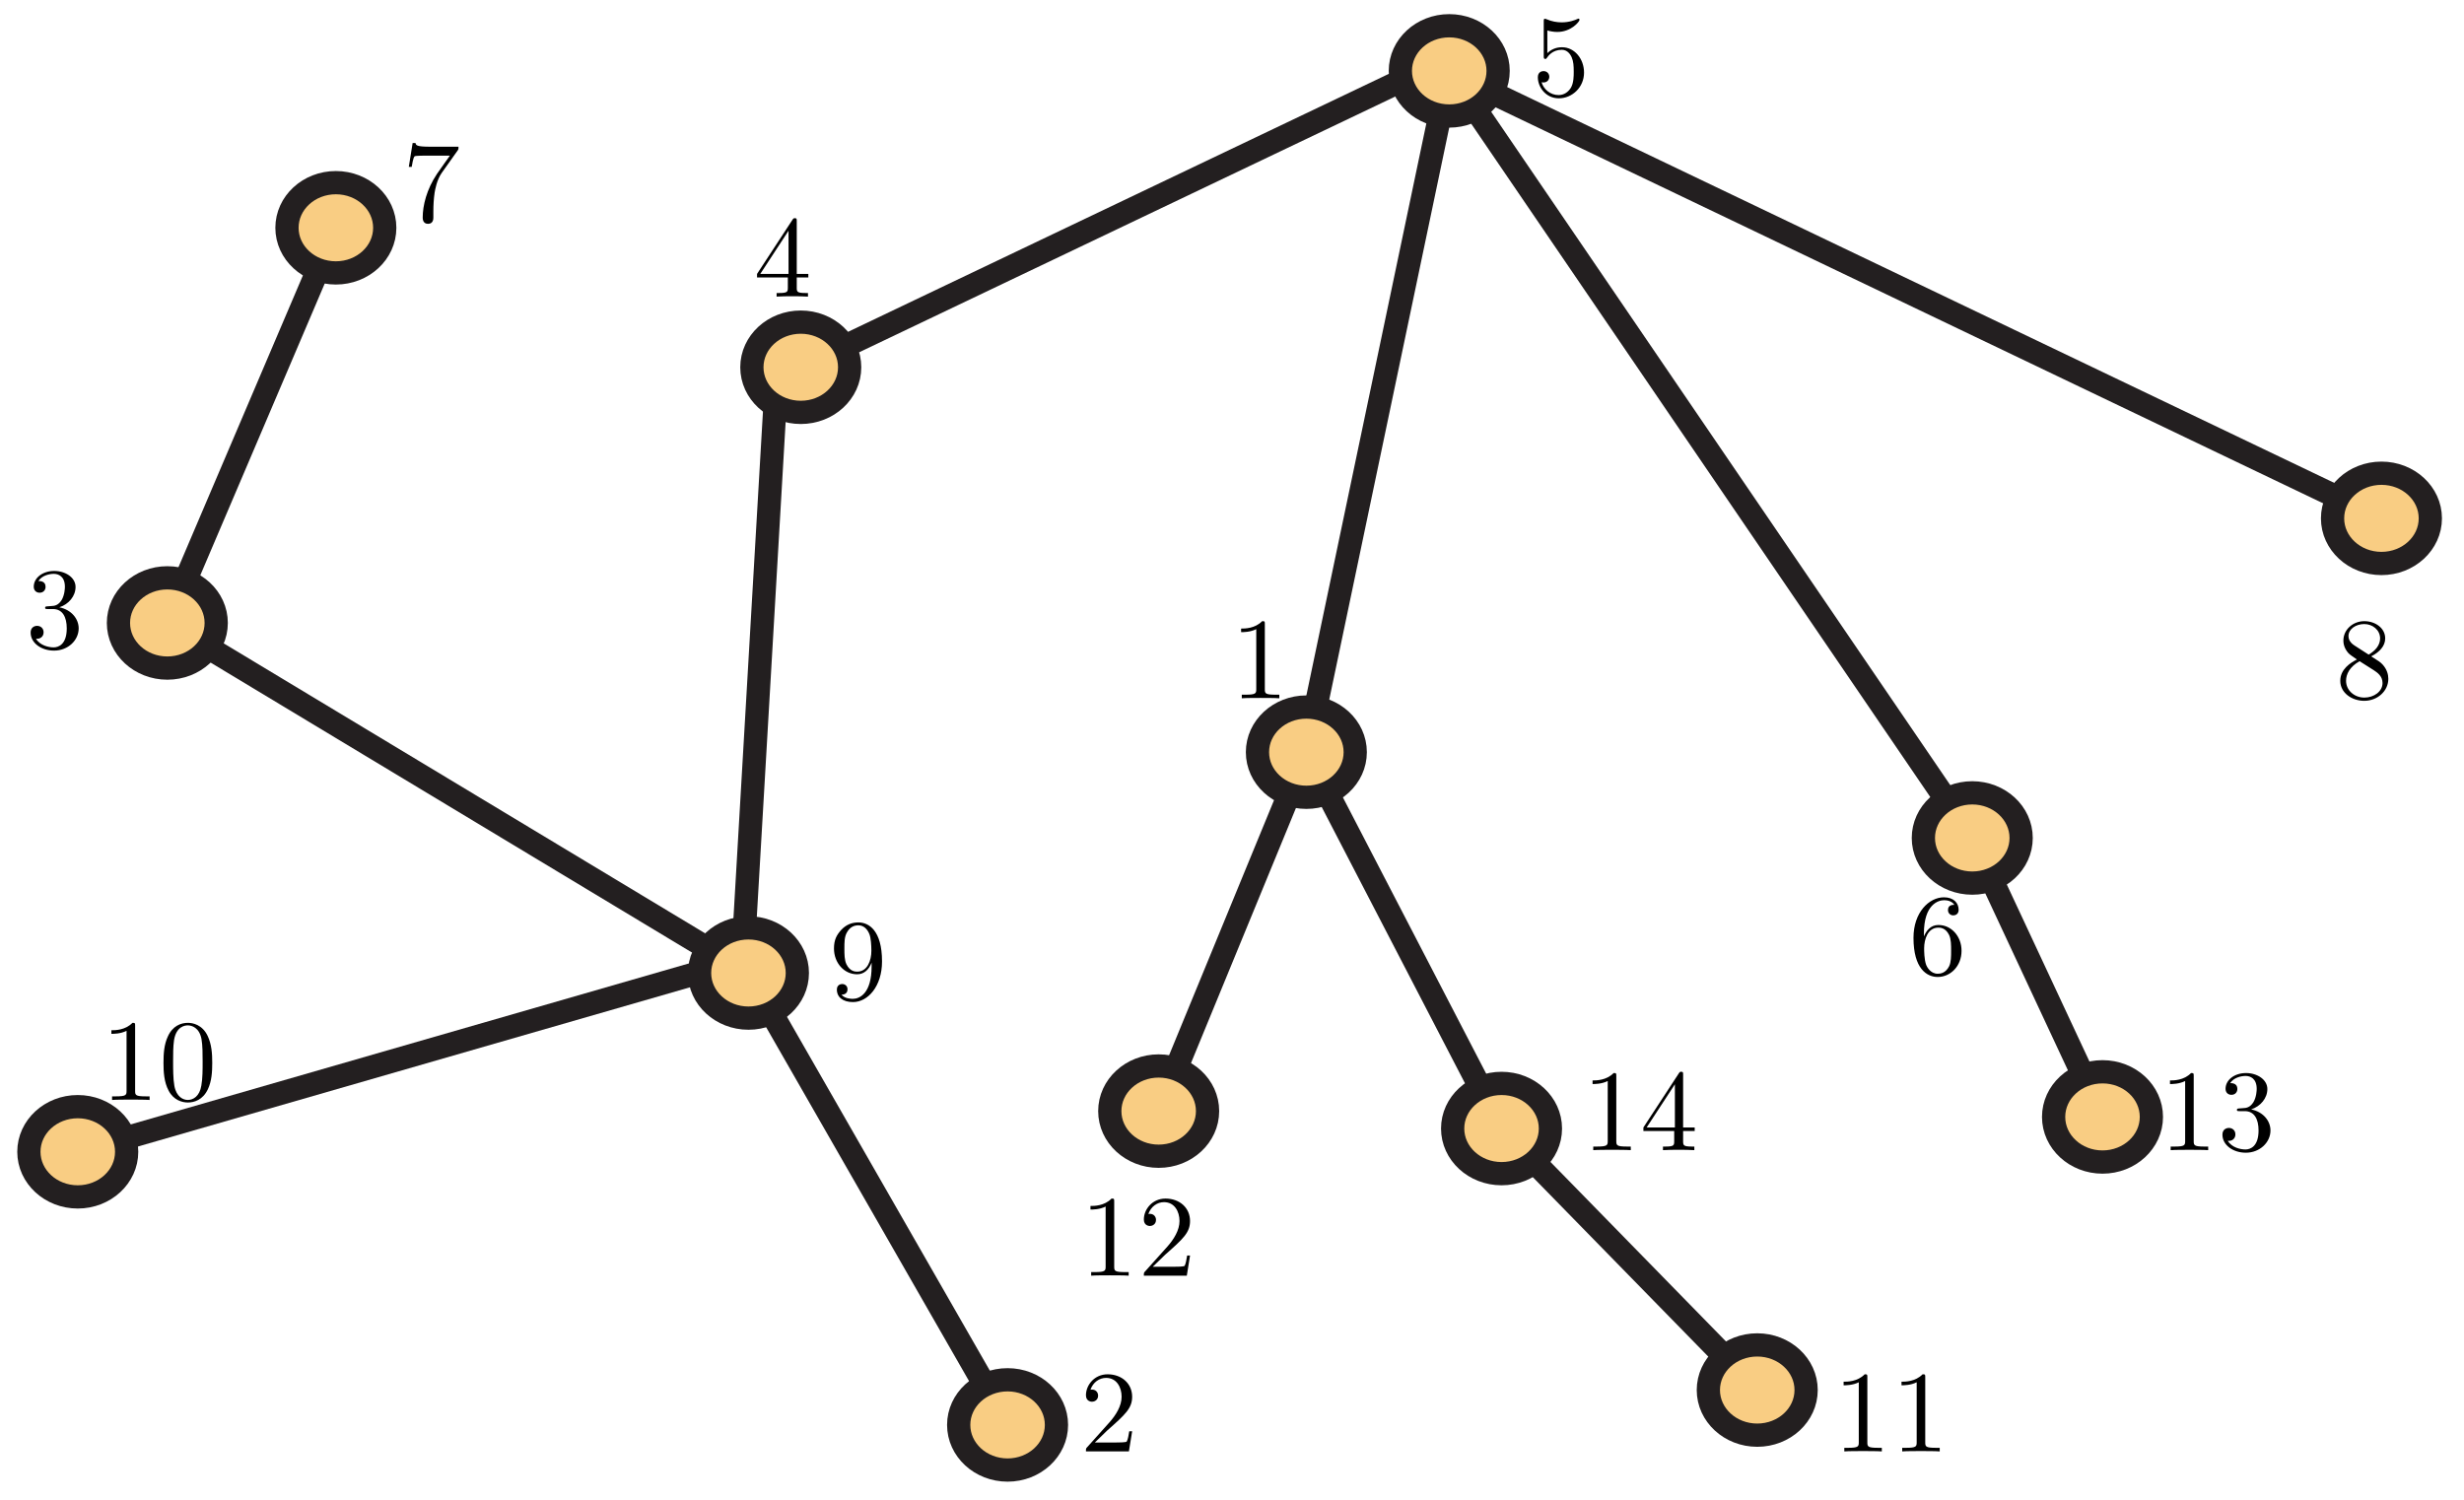
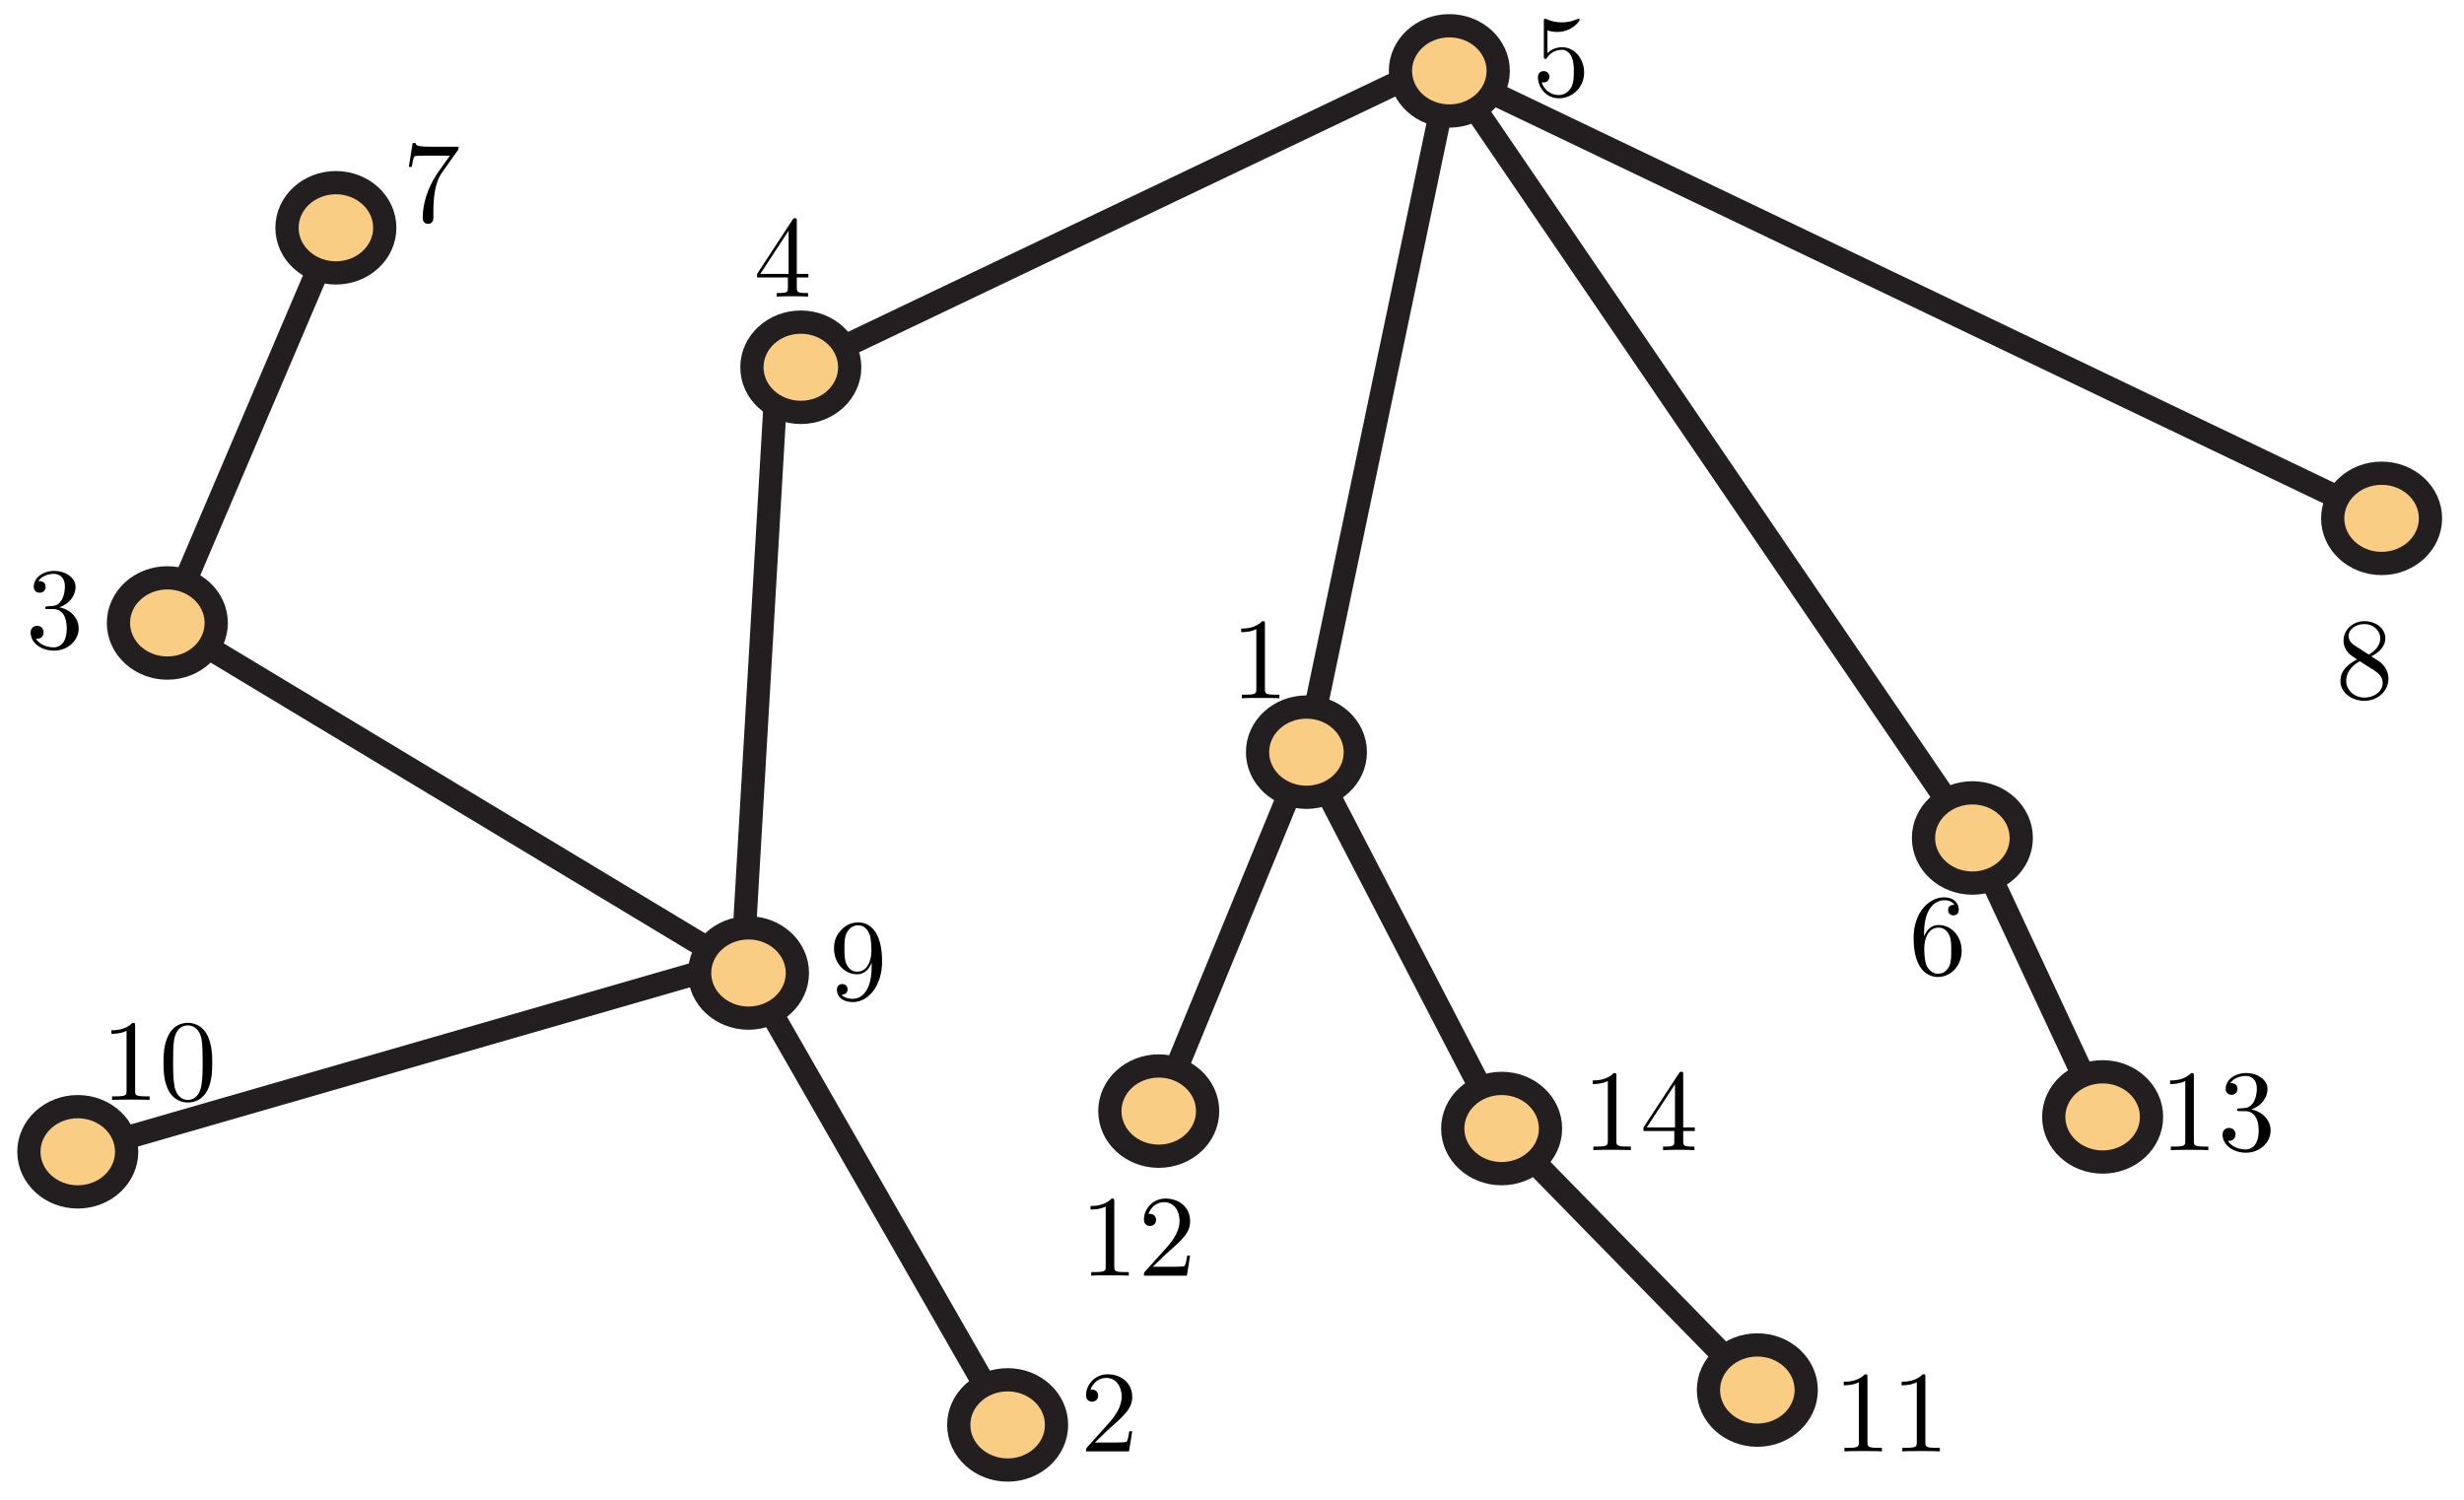
- <svg xmlns="http://www.w3.org/2000/svg" xmlns:xlink="http://www.w3.org/1999/xlink" version="1.1" width="212pt" height="129pt" viewBox="0 0 212 129">
+ <svg xmlns="http://www.w3.org/2000/svg" xmlns:xlink="http://www.w3.org/1999/xlink" version="1.1" width="212" height="129" viewBox="0 0 212 129">
  <defs>
    <clipPath id="clip_1">
-       <path transform="matrix(1,0,0,-1.00005,-2.102997,129.2048)" d="M0 0H216V129.6H0Z" />
+       <path transform="matrix(1.00006,0,0,-1.00005,-2.10302,129.2048)" d="M0 0H216V129.6H0Z" />
    </clipPath>
    <clipPath id="clip_2">
-       <path transform="matrix(1,0,0,-1.00005,-2.102997,129.2048)" d="M0 129.6H216V0H0Z" />
+       <path transform="matrix(1.00006,0,0,-1.00005,-2.10302,129.2048)" d="M0 129.6H216V0H0Z" />
    </clipPath>
    <path id="font_3_2" d="M.294 .64C.294 .664 .294 .666 .271 .666 .209 .602 .121 .602 .089 .602V.571C.109 .571 .168 .571 .22 .597V.079C.22 .043 .217 .031 .127 .031H.095V0C.13 .003 .217 .003 .257 .003 .297 .003 .384 .003 .419 0V.031H.387C.297 .031 .294 .042 .294 .079V.64Z" />
    <path id="font_3_3" d="M.127 .077 .233 .18C.389 .318 .449 .372 .449 .472 .449 .586 .359 .666 .237 .666 .124 .666 .05 .574 .05 .485 .05 .429 .1 .429 .103 .429 .12 .429 .155 .441 .155 .482 .155 .508 .137 .534 .102 .534 .094 .534 .092 .534 .089 .533 .112 .598 .166 .635 .224 .635 .315 .635 .358 .554 .358 .472 .358 .392 .308 .313 .253 .251L.061 .037C.05 .026 .05 .024 .05 0H.421L.449 .174H.424C.419 .144 .412 .1 .402 .085 .395 .077 .329 .077 .307 .077H.127Z" />
    <path id="font_3_4" d="M.29 .352C.372 .379 .43 .449 .43 .528 .43 .61 .342 .666 .246 .666 .145 .666 .069 .606 .069 .53 .069 .497 .091 .478 .12 .478 .151 .478 .171 .5 .171 .529 .171 .579 .124 .579 .109 .579 .14 .628 .206 .641 .242 .641 .283 .641 .338 .619 .338 .529 .338 .517 .336 .459 .31 .415 .28 .367 .246 .364 .221 .363 .213 .362 .189 .36 .182 .36 .174 .359 .167 .358 .167 .348 .167 .337 .174 .337 .191 .337H.235C.317 .337 .354 .269 .354 .17 .354 .034 .285 .006 .241 .006 .198 .006 .123 .022 .088 .081 .123 .076 .154 .098 .154 .136 .154 .172 .127 .192 .098 .192 .074 .192 .042 .178 .042 .134 .042 .043 .135-.022 .244-.022 .366-.022 .457 .068 .457 .17 .457 .253 .394 .331 .29 .352Z" />
    <path id="font_3_5" d="M.294 .165V.078C.294 .042 .292 .031 .218 .031H.197V0C.238 .003 .29 .003 .332 .003 .374 .003 .427 .003 .468 0V.031H.447C.373 .031 .371 .042 .371 .078V.165H.471V.196H.371V.651C.371 .671 .371 .677 .355 .677 .346 .677 .343 .677 .335 .665L.028 .196V.165H.294M.3 .196H.056L.3 .569V.196Z" />
    <path id="font_3_6" d="M.449 .2C.449 .319 .367 .419 .259 .419 .211 .419 .168 .403 .132 .368V.564C.152 .558 .185 .551 .217 .551 .34 .551 .41 .642 .41 .655 .41 .661 .407 .666 .4 .666 .399 .666 .397 .666 .392 .663 .372 .654 .323 .634 .256 .634 .216 .634 .17 .641 .123 .662 .115 .665 .113 .665 .111 .665 .101 .665 .101 .657 .101 .641V.344C.101 .326 .101 .318 .115 .318 .122 .318 .124 .321 .128 .327 .139 .343 .176 .397 .257 .397 .309 .397 .334 .351 .342 .333 .358 .296 .36 .257 .36 .207 .36 .172 .36 .112 .336 .07 .312 .031 .275 .006 .229 .006 .156 .006 .099 .058 .082 .117 .085 .116 .088 .115 .099 .115 .132 .115 .149 .14 .149 .164 .149 .188 .132 .213 .099 .213 .085 .213 .05 .206 .05 .16 .05 .074 .119-.022 .231-.022 .347-.022 .449 .073 .449 .2Z" />
    <path id="font_3_7" d="M.132 .328V.352C.132 .605 .256 .641 .307 .641 .331 .641 .373 .635 .395 .601 .38 .601 .34 .601 .34 .556 .34 .525 .364 .51 .386 .51 .402 .51 .432 .519 .432 .558 .432 .618 .388 .666 .305 .666 .177 .666 .042 .537 .042 .316 .042 .049 .158-.022 .251-.022 .362-.022 .457 .072 .457 .204 .457 .331 .368 .427 .257 .427 .189 .427 .152 .376 .132 .328M.251 .006C.188 .006 .158 .066 .152 .081 .134 .128 .134 .208 .134 .226 .134 .304 .166 .404 .256 .404 .272 .404 .318 .404 .349 .342 .367 .305 .367 .254 .367 .205 .367 .157 .367 .107 .35 .071 .32 .011 .274 .006 .251 .006Z" />
    <path id="font_3_8" d="M.476 .609C.485 .621 .485 .623 .485 .644H.242C.12 .644 .118 .657 .114 .676H.089L.056 .47H.081C.084 .486 .093 .549 .106 .561 .113 .567 .191 .567 .204 .567H.411C.4 .551 .321 .442 .299 .409 .209 .274 .176 .135 .176 .033 .176 .023 .176-.022 .222-.022 .268-.022 .268 .023 .268 .033V.084C.268 .139 .271 .194 .279 .248 .283 .271 .297 .357 .341 .419L.476 .609Z" />
    <path id="font_3_9" d="M.163 .457C.117 .487 .113 .521 .113 .538 .113 .599 .178 .641 .249 .641 .322 .641 .386 .589 .386 .517 .386 .46 .347 .412 .287 .377L.163 .457M.309 .362C.381 .399 .43 .451 .43 .517 .43 .609 .341 .666 .25 .666 .15 .666 .069 .592 .069 .499 .069 .481 .071 .436 .113 .389 .124 .377 .161 .352 .186 .335 .128 .306 .042 .25 .042 .151 .042 .045 .144-.022 .249-.022 .362-.022 .457 .061 .457 .168 .457 .204 .446 .249 .408 .291 .389 .312 .373 .322 .309 .362M.209 .32 .332 .242C.36 .223 .407 .193 .407 .132 .407 .058 .332 .006 .25 .006 .164 .006 .092 .068 .092 .151 .092 .209 .124 .273 .209 .32Z" />
    <path id="font_3_10" d="M.367 .318V.286C.367 .052 .263 .006 .205 .006 .188 .006 .134 .008 .107 .042 .151 .042 .159 .071 .159 .088 .159 .119 .135 .134 .113 .134 .097 .134 .067 .125 .067 .086 .067 .019 .121-.022 .206-.022 .335-.022 .457 .114 .457 .329 .457 .598 .342 .666 .253 .666 .198 .666 .149 .648 .106 .603 .065 .558 .042 .516 .042 .441 .042 .316 .13 .218 .242 .218 .303 .218 .344 .26 .367 .318M.243 .241C.227 .241 .181 .241 .15 .304 .132 .341 .132 .391 .132 .44 .132 .494 .132 .541 .153 .578 .18 .628 .218 .641 .253 .641 .299 .641 .332 .607 .349 .562 .361 .53 .365 .467 .365 .421 .365 .338 .331 .241 .243 .241Z" />
    <path id="font_3_1" d="M.46 .32C.46 .4 .455 .48 .42 .554 .374 .65 .292 .666 .25 .666 .19 .666 .117 .64 .076 .547 .044 .478 .039 .4 .039 .32 .039 .245 .043 .155 .084 .079 .127-.002 .2-.022 .249-.022 .303-.022 .379-.001 .423 .094 .455 .163 .46 .241 .46 .32M.249-0C.21-0 .151 .025 .133 .121 .122 .181 .122 .273 .122 .332 .122 .396 .122 .462 .13 .516 .149 .635 .224 .644 .249 .644 .282 .644 .348 .626 .367 .527 .377 .471 .377 .395 .377 .332 .377 .257 .377 .189 .366 .125 .351 .03 .294-0 .249-0Z" />
  </defs>
  <g clip-path="url(#clip_1)">
-     <g id="layer_1" data-name="Layer 1">
-       <path transform="matrix(1,0,0,-1.00005,14.397,53.60138)" stroke-width="2" stroke-linecap="butt" stroke-miterlimit="4" stroke-linejoin="miter" fill="none" stroke="#231f20" d="M0 0 14.5 34" />
-       <path transform="matrix(1,0,0,-1.00005,64.3965,83.72009)" stroke-width="2" stroke-linecap="butt" stroke-miterlimit="4" stroke-linejoin="miter" fill="none" stroke="#231f20" d="M0 0-50 30.117" />
-       <path transform="matrix(1,0,0,-1.00005,169.6909,72.1023)" stroke-width="2" stroke-linecap="butt" stroke-miterlimit="4" stroke-linejoin="miter" fill="none" stroke="#231f20" d="M0 0 11.206-24" />
-       <path transform="matrix(1,0,0,-1.00005,129.1909,97.10355)" stroke-width="2" stroke-linecap="butt" stroke-miterlimit="4" stroke-linejoin="miter" fill="none" stroke="#231f20" d="M0 0 22-22.5" />
-       <path transform="matrix(1,0,0,-1.00005,112.397,64.71914)" stroke-width="2" stroke-linecap="butt" stroke-miterlimit="4" stroke-linejoin="miter" fill="none" stroke="#231f20" d="M0 0 16.794-32.383" />
-       <path transform="matrix(1,0,0,-1.00005,112.397,64.71914)" stroke-width="2" stroke-linecap="butt" stroke-miterlimit="4" stroke-linejoin="miter" fill="none" stroke="#231f20" d="M0 0-12.706-30.883" />
-       <path transform="matrix(1,0,0,-1.00005,64.3965,83.72009)" stroke-width="2" stroke-linecap="butt" stroke-miterlimit="4" stroke-linejoin="miter" fill="none" stroke="#231f20" d="M0 0 22.294-38.883" />
-       <path transform="matrix(1,0,0,-1.00005,63.89701,82.60283)" stroke-width="2" stroke-linecap="butt" stroke-miterlimit="4" stroke-linejoin="miter" fill="none" stroke="#231f20" d="M0 0-57.206-16.5" />
-       <path transform="matrix(1,0,0,-1.00005,66.897,31.10026)" stroke-width="2" stroke-linecap="butt" stroke-miterlimit="4" stroke-linejoin="miter" fill="none" stroke="#231f20" d="M0 0-3-51.5" />
-       <path transform="matrix(1,0,0,-1.00005,124.6909,6.099007)" stroke-width="2" stroke-linecap="butt" stroke-miterlimit="4" stroke-linejoin="miter" fill="none" stroke="#231f20" d="M0 0 45-66" />
-       <path transform="matrix(1,0,0,-1.00005,124.6909,6.099007)" stroke-width="2" stroke-linecap="butt" stroke-miterlimit="4" stroke-linejoin="miter" fill="none" stroke="#231f20" d="M0 0-12.294-58.617" />
-       <path transform="matrix(1,0,0,-1.00005,123.397,5.598984)" stroke-width="2" stroke-linecap="butt" stroke-miterlimit="4" stroke-linejoin="miter" fill="none" stroke="#231f20" d="M0 0-54.5-26" />
-       <path transform="matrix(1,0,0,-1.00005,204.897,44.60093)" stroke-width="2" stroke-linecap="butt" stroke-miterlimit="4" stroke-linejoin="miter" fill="none" stroke="#231f20" d="M0 0-81.5 39" />
+     <g>
+       <path transform="matrix(1.00006,0,0,-1.00005,14.39797,53.60138)" stroke-width="2" stroke-linecap="butt" stroke-miterlimit="4" stroke-linejoin="miter" fill="none" stroke="#231f20" d="M0 0 14.5 34" />
+       <path transform="matrix(1.00006,0,0,-1.00005,64.40047,83.72009)" stroke-width="2" stroke-linecap="butt" stroke-miterlimit="4" stroke-linejoin="miter" fill="none" stroke="#231f20" d="M0 0-50 30.117" />
+       <path transform="matrix(1.00006,0,0,-1.00005,169.7012,72.1023)" stroke-width="2" stroke-linecap="butt" stroke-miterlimit="4" stroke-linejoin="miter" fill="none" stroke="#231f20" d="M0 0 11.206-24" />
+       <path transform="matrix(1.00006,0,0,-1.00005,129.1988,97.10355)" stroke-width="2" stroke-linecap="butt" stroke-miterlimit="4" stroke-linejoin="miter" fill="none" stroke="#231f20" d="M0 0 22-22.5" />
+       <path transform="matrix(1.00006,0,0,-1.00005,112.4039,64.71914)" stroke-width="2" stroke-linecap="butt" stroke-miterlimit="4" stroke-linejoin="miter" fill="none" stroke="#231f20" d="M0 0 16.794-32.383" />
+       <path transform="matrix(1.00006,0,0,-1.00005,112.4039,64.71914)" stroke-width="2" stroke-linecap="butt" stroke-miterlimit="4" stroke-linejoin="miter" fill="none" stroke="#231f20" d="M0 0-12.706-30.883" />
+       <path transform="matrix(1.00006,0,0,-1.00005,64.40047,83.72009)" stroke-width="2" stroke-linecap="butt" stroke-miterlimit="4" stroke-linejoin="miter" fill="none" stroke="#231f20" d="M0 0 22.294-38.883" />
+       <path transform="matrix(1.00006,0,0,-1.00005,63.90094,82.60283)" stroke-width="2" stroke-linecap="butt" stroke-miterlimit="4" stroke-linejoin="miter" fill="none" stroke="#231f20" d="M0 0-57.206-16.5" />
+       <path transform="matrix(1.00006,0,0,-1.00005,66.90112,31.10026)" stroke-width="2" stroke-linecap="butt" stroke-miterlimit="4" stroke-linejoin="miter" fill="none" stroke="#231f20" d="M0 0-3-51.5" />
+       <path transform="matrix(1.00006,0,0,-1.00005,124.6985,6.099007)" stroke-width="2" stroke-linecap="butt" stroke-miterlimit="4" stroke-linejoin="miter" fill="none" stroke="#231f20" d="M0 0 45-66" />
+       <path transform="matrix(1.00006,0,0,-1.00005,124.6985,6.099007)" stroke-width="2" stroke-linecap="butt" stroke-miterlimit="4" stroke-linejoin="miter" fill="none" stroke="#231f20" d="M0 0-12.294-58.617" />
+       <path transform="matrix(1.00006,0,0,-1.00005,123.4045,5.598984)" stroke-width="2" stroke-linecap="butt" stroke-miterlimit="4" stroke-linejoin="miter" fill="none" stroke="#231f20" d="M0 0-54.5-26" />
+       <path transform="matrix(1.00006,0,0,-1.00005,204.9094,44.60093)" stroke-width="2" stroke-linecap="butt" stroke-miterlimit="4" stroke-linejoin="miter" fill="none" stroke="#231f20" d="M0 0-81.5 39" />
      <g clip-path="url(#clip_2)">
-         <path transform="matrix(1,0,0,-1.00005,10.897,99.10365)" d="M0 0C0 2.145-1.883 3.883-4.206 3.883-6.529 3.883-8.412 2.145-8.412 0-8.412-2.144-6.529-3.883-4.206-3.883-1.883-3.883 0-2.144 0 0" fill="#f9cd83" />
-         <path transform="matrix(1,0,0,-1.00005,10.897,99.10365)" stroke-width="2" stroke-linecap="butt" stroke-miterlimit="4" stroke-linejoin="miter" fill="none" stroke="#231f20" d="M0 0C0 2.145-1.883 3.883-4.206 3.883-6.529 3.883-8.412 2.145-8.412 0-8.412-2.144-6.529-3.883-4.206-3.883-1.883-3.883 0-2.144 0 0Z" />
-         <path transform="matrix(1,0,0,-1.00005,173.897,72.1023)" d="M0 0C0 2.145-1.883 3.883-4.205 3.883-6.529 3.883-8.412 2.145-8.412 0-8.412-2.144-6.529-3.883-4.205-3.883-1.883-3.883 0-2.144 0 0" fill="#f9cd83" />
-         <path transform="matrix(1,0,0,-1.00005,173.897,72.1023)" stroke-width="2" stroke-linecap="butt" stroke-miterlimit="4" stroke-linejoin="miter" fill="none" stroke="#231f20" d="M0 0C0 2.145-1.883 3.883-4.205 3.883-6.529 3.883-8.412 2.145-8.412 0-8.412-2.144-6.529-3.883-4.205-3.883-1.883-3.883 0-2.144 0 0Z" />
-         <path transform="matrix(1,0,0,-1.00005,73.1031,31.60028)" d="M0 0C0 2.145-1.883 3.883-4.206 3.883-6.529 3.883-8.412 2.145-8.412 0-8.412-2.144-6.529-3.883-4.206-3.883-1.883-3.883 0-2.144 0 0" fill="#f9cd83" />
-         <path transform="matrix(1,0,0,-1.00005,73.1031,31.60028)" stroke-width="2" stroke-linecap="butt" stroke-miterlimit="4" stroke-linejoin="miter" fill="none" stroke="#231f20" d="M0 0C0 2.145-1.883 3.883-4.206 3.883-6.529 3.883-8.412 2.145-8.412 0-8.412-2.144-6.529-3.883-4.206-3.883-1.883-3.883 0-2.144 0 0Z" />
-         <path transform="matrix(1,0,0,-1.00005,68.6026,83.72009)" d="M0 0C0 2.145-1.883 3.883-4.206 3.883-6.529 3.883-8.412 2.145-8.412 0-8.412-2.144-6.529-3.883-4.206-3.883-1.883-3.883 0-2.144 0 0" fill="#f9cd83" />
-         <path transform="matrix(1,0,0,-1.00005,68.6026,83.72009)" stroke-width="2" stroke-linecap="butt" stroke-miterlimit="4" stroke-linejoin="miter" fill="none" stroke="#231f20" d="M0 0C0 2.145-1.883 3.883-4.206 3.883-6.529 3.883-8.412 2.145-8.412 0-8.412-2.144-6.529-3.883-4.206-3.883-1.883-3.883 0-2.144 0 0Z" />
-         <path transform="matrix(1,0,0,-1.00005,128.897,6.099007)" d="M0 0C0 2.145-1.883 3.883-4.205 3.883-6.529 3.883-8.412 2.145-8.412 0-8.412-2.144-6.529-3.883-4.205-3.883-1.883-3.883 0-2.144 0 0" fill="#f9cd83" />
-         <path transform="matrix(1,0,0,-1.00005,128.897,6.099007)" stroke-width="2" stroke-linecap="butt" stroke-miterlimit="4" stroke-linejoin="miter" fill="none" stroke="#231f20" d="M0 0C0 2.145-1.883 3.883-4.205 3.883-6.529 3.883-8.412 2.145-8.412 0-8.412-2.144-6.529-3.883-4.205-3.883-1.883-3.883 0-2.144 0 0Z" />
-         <path transform="matrix(1,0,0,-1.00005,209.1031,44.60093)" d="M0 0C0 2.145-1.883 3.883-4.205 3.883-6.529 3.883-8.412 2.145-8.412 0-8.412-2.144-6.529-3.883-4.205-3.883-1.883-3.883 0-2.144 0 0" fill="#f9cd83" />
-         <path transform="matrix(1,0,0,-1.00005,209.1031,44.60093)" stroke-width="2" stroke-linecap="butt" stroke-miterlimit="4" stroke-linejoin="miter" fill="none" stroke="#231f20" d="M0 0C0 2.145-1.883 3.883-4.205 3.883-6.529 3.883-8.412 2.145-8.412 0-8.412-2.144-6.529-3.883-4.205-3.883-1.883-3.883 0-2.144 0 0Z" />
-         <path transform="matrix(1,0,0,-1.00005,90.897,122.6048)" d="M0 0C0 2.145-1.883 3.883-4.205 3.883-6.529 3.883-8.412 2.145-8.412 0-8.412-2.144-6.529-3.883-4.205-3.883-1.883-3.883 0-2.144 0 0" fill="#f9cd83" />
-         <path transform="matrix(1,0,0,-1.00005,90.897,122.6048)" stroke-width="2" stroke-linecap="butt" stroke-miterlimit="4" stroke-linejoin="miter" fill="none" stroke="#231f20" d="M0 0C0 2.145-1.883 3.883-4.205 3.883-6.529 3.883-8.412 2.145-8.412 0-8.412-2.144-6.529-3.883-4.205-3.883-1.883-3.883 0-2.144 0 0Z" />
-         <path transform="matrix(1,0,0,-1.00005,116.6031,64.71914)" d="M0 0C0 2.145-1.883 3.883-4.206 3.883-6.529 3.883-8.412 2.145-8.412 0-8.412-2.144-6.529-3.883-4.206-3.883-1.883-3.883 0-2.144 0 0" fill="#f9cd83" />
-         <path transform="matrix(1,0,0,-1.00005,116.6031,64.71914)" stroke-width="2" stroke-linecap="butt" stroke-miterlimit="4" stroke-linejoin="miter" fill="none" stroke="#231f20" d="M0 0C0 2.145-1.883 3.883-4.206 3.883-6.529 3.883-8.412 2.145-8.412 0-8.412-2.144-6.529-3.883-4.206-3.883-1.883-3.883 0-2.144 0 0Z" />
-         <path transform="matrix(1,0,0,-1.00005,155.397,119.6047)" d="M0 0C0 2.145-1.883 3.883-4.205 3.883-6.529 3.883-8.412 2.145-8.412 0-8.412-2.144-6.529-3.883-4.205-3.883-1.883-3.883 0-2.144 0 0" fill="#f9cd83" />
-         <path transform="matrix(1,0,0,-1.00005,155.397,119.6047)" stroke-width="2" stroke-linecap="butt" stroke-miterlimit="4" stroke-linejoin="miter" fill="none" stroke="#231f20" d="M0 0C0 2.145-1.883 3.883-4.205 3.883-6.529 3.883-8.412 2.145-8.412 0-8.412-2.144-6.529-3.883-4.205-3.883-1.883-3.883 0-2.144 0 0Z" />
-         <path transform="matrix(1,0,0,-1.00005,185.1031,96.1035)" d="M0 0C0 2.145-1.883 3.883-4.205 3.883-6.529 3.883-8.412 2.145-8.412 0-8.412-2.144-6.529-3.883-4.205-3.883-1.883-3.883 0-2.144 0 0" fill="#f9cd83" />
-         <path transform="matrix(1,0,0,-1.00005,185.1031,96.1035)" stroke-width="2" stroke-linecap="butt" stroke-miterlimit="4" stroke-linejoin="miter" fill="none" stroke="#231f20" d="M0 0C0 2.145-1.883 3.883-4.205 3.883-6.529 3.883-8.412 2.145-8.412 0-8.412-2.144-6.529-3.883-4.205-3.883-1.883-3.883 0-2.144 0 0Z" />
-         <path transform="matrix(1,0,0,-1.00005,133.397,97.10355)" d="M0 0C0 2.145-1.883 3.883-4.205 3.883-6.529 3.883-8.412 2.145-8.412 0-8.412-2.144-6.529-3.883-4.205-3.883-1.883-3.883 0-2.144 0 0" fill="#f9cd83" />
-         <path transform="matrix(1,0,0,-1.00005,133.397,97.10355)" stroke-width="2" stroke-linecap="butt" stroke-miterlimit="4" stroke-linejoin="miter" fill="none" stroke="#231f20" d="M0 0C0 2.145-1.883 3.883-4.205 3.883-6.529 3.883-8.412 2.145-8.412 0-8.412-2.144-6.529-3.883-4.205-3.883-1.883-3.883 0-2.144 0 0Z" />
-         <path transform="matrix(1,0,0,-1.00005,103.897,95.60348)" d="M0 0C0 2.145-1.883 3.883-4.205 3.883-6.529 3.883-8.412 2.145-8.412 0-8.412-2.144-6.529-3.883-4.205-3.883-1.883-3.883 0-2.144 0 0" fill="#f9cd83" />
-         <path transform="matrix(1,0,0,-1.00005,103.897,95.60348)" stroke-width="2" stroke-linecap="butt" stroke-miterlimit="4" stroke-linejoin="miter" fill="none" stroke="#231f20" d="M0 0C0 2.145-1.883 3.883-4.205 3.883-6.529 3.883-8.412 2.145-8.412 0-8.412-2.144-6.529-3.883-4.205-3.883-1.883-3.883 0-2.144 0 0Z" />
-         <path transform="matrix(1,0,0,-1.00005,18.6031,53.60138)" d="M0 0C0 2.145-1.883 3.883-4.205 3.883-6.529 3.883-8.412 2.145-8.412 0-8.412-2.144-6.529-3.883-4.205-3.883-1.883-3.883 0-2.144 0 0" fill="#f9cd83" />
-         <path transform="matrix(1,0,0,-1.00005,18.6031,53.60138)" stroke-width="2" stroke-linecap="butt" stroke-miterlimit="4" stroke-linejoin="miter" fill="none" stroke="#231f20" d="M0 0C0 2.145-1.883 3.883-4.205 3.883-6.529 3.883-8.412 2.145-8.412 0-8.412-2.144-6.529-3.883-4.205-3.883-1.883-3.883 0-2.144 0 0Z" />
-         <path transform="matrix(1,0,0,-1.00005,33.1031,19.59968)" d="M0 0C0 2.145-1.883 3.883-4.205 3.883-6.529 3.883-8.412 2.145-8.412 0-8.412-2.144-6.529-3.883-4.205-3.883-1.883-3.883 0-2.144 0 0" fill="#f9cd83" />
-         <path transform="matrix(1,0,0,-1.00005,33.1031,19.59968)" stroke-width="2" stroke-linecap="butt" stroke-miterlimit="4" stroke-linejoin="miter" fill="none" stroke="#231f20" d="M0 0C0 2.145-1.883 3.883-4.205 3.883-6.529 3.883-8.412 2.145-8.412 0-8.412-2.144-6.529-3.883-4.205-3.883-1.883-3.883 0-2.144 0 0Z" />
+         <path transform="matrix(1.00006,0,0,-1.00005,10.89776,99.10365)" d="M0 0C0 2.145-1.883 3.883-4.206 3.883-6.529 3.883-8.412 2.145-8.412 0-8.412-2.144-6.529-3.883-4.206-3.883-1.883-3.883 0-2.144 0 0" fill="#f9cd83" />
+         <path transform="matrix(1.00006,0,0,-1.00005,10.89776,99.10365)" stroke-width="2" stroke-linecap="butt" stroke-miterlimit="4" stroke-linejoin="miter" fill="none" stroke="#231f20" d="M0 0C0 2.145-1.883 3.883-4.206 3.883-6.529 3.883-8.412 2.145-8.412 0-8.412-2.144-6.529-3.883-4.206-3.883-1.883-3.883 0-2.144 0 0Z" />
+         <path transform="matrix(1.00006,0,0,-1.00005,173.9075,72.1023)" d="M0 0C0 2.145-1.883 3.883-4.205 3.883-6.529 3.883-8.412 2.145-8.412 0-8.412-2.144-6.529-3.883-4.205-3.883-1.883-3.883 0-2.144 0 0" fill="#f9cd83" />
+         <path transform="matrix(1.00006,0,0,-1.00005,173.9075,72.1023)" stroke-width="2" stroke-linecap="butt" stroke-miterlimit="4" stroke-linejoin="miter" fill="none" stroke="#231f20" d="M0 0C0 2.145-1.883 3.883-4.205 3.883-6.529 3.883-8.412 2.145-8.412 0-8.412-2.144-6.529-3.883-4.205-3.883-1.883-3.883 0-2.144 0 0Z" />
+         <path transform="matrix(1.00006,0,0,-1.00005,73.10759,31.60028)" d="M0 0C0 2.145-1.883 3.883-4.206 3.883-6.529 3.883-8.412 2.145-8.412 0-8.412-2.144-6.529-3.883-4.206-3.883-1.883-3.883 0-2.144 0 0" fill="#f9cd83" />
+         <path transform="matrix(1.00006,0,0,-1.00005,73.10759,31.60028)" stroke-width="2" stroke-linecap="butt" stroke-miterlimit="4" stroke-linejoin="miter" fill="none" stroke="#231f20" d="M0 0C0 2.145-1.883 3.883-4.206 3.883-6.529 3.883-8.412 2.145-8.412 0-8.412-2.144-6.529-3.883-4.206-3.883-1.883-3.883 0-2.144 0 0Z" />
+         <path transform="matrix(1.00006,0,0,-1.00005,68.60682,83.72009)" d="M0 0C0 2.145-1.883 3.883-4.206 3.883-6.529 3.883-8.412 2.145-8.412 0-8.412-2.144-6.529-3.883-4.206-3.883-1.883-3.883 0-2.144 0 0" fill="#f9cd83" />
+         <path transform="matrix(1.00006,0,0,-1.00005,68.60682,83.72009)" stroke-width="2" stroke-linecap="butt" stroke-miterlimit="4" stroke-linejoin="miter" fill="none" stroke="#231f20" d="M0 0C0 2.145-1.883 3.883-4.206 3.883-6.529 3.883-8.412 2.145-8.412 0-8.412-2.144-6.529-3.883-4.206-3.883-1.883-3.883 0-2.144 0 0Z" />
+         <path transform="matrix(1.00006,0,0,-1.00005,128.9049,6.099007)" d="M0 0C0 2.145-1.883 3.883-4.205 3.883-6.529 3.883-8.412 2.145-8.412 0-8.412-2.144-6.529-3.883-4.205-3.883-1.883-3.883 0-2.144 0 0" fill="#f9cd83" />
+         <path transform="matrix(1.00006,0,0,-1.00005,128.9049,6.099007)" stroke-width="2" stroke-linecap="butt" stroke-miterlimit="4" stroke-linejoin="miter" fill="none" stroke="#231f20" d="M0 0C0 2.145-1.883 3.883-4.205 3.883-6.529 3.883-8.412 2.145-8.412 0-8.412-2.144-6.529-3.883-4.205-3.883-1.883-3.883 0-2.144 0 0Z" />
+         <path transform="matrix(1.00006,0,0,-1.00005,209.1158,44.60093)" d="M0 0C0 2.145-1.883 3.883-4.205 3.883-6.529 3.883-8.412 2.145-8.412 0-8.412-2.144-6.529-3.883-4.205-3.883-1.883-3.883 0-2.144 0 0" fill="#f9cd83" />
+         <path transform="matrix(1.00006,0,0,-1.00005,209.1158,44.60093)" stroke-width="2" stroke-linecap="butt" stroke-miterlimit="4" stroke-linejoin="miter" fill="none" stroke="#231f20" d="M0 0C0 2.145-1.883 3.883-4.205 3.883-6.529 3.883-8.412 2.145-8.412 0-8.412-2.144-6.529-3.883-4.205-3.883-1.883-3.883 0-2.144 0 0Z" />
+         <path transform="matrix(1.00006,0,0,-1.00005,90.90256,122.6048)" d="M0 0C0 2.145-1.883 3.883-4.205 3.883-6.529 3.883-8.412 2.145-8.412 0-8.412-2.144-6.529-3.883-4.205-3.883-1.883-3.883 0-2.144 0 0" fill="#f9cd83" />
+         <path transform="matrix(1.00006,0,0,-1.00005,90.90256,122.6048)" stroke-width="2" stroke-linecap="butt" stroke-miterlimit="4" stroke-linejoin="miter" fill="none" stroke="#231f20" d="M0 0C0 2.145-1.883 3.883-4.205 3.883-6.529 3.883-8.412 2.145-8.412 0-8.412-2.144-6.529-3.883-4.205-3.883-1.883-3.883 0-2.144 0 0Z" />
+         <path transform="matrix(1.00006,0,0,-1.00005,116.6102,64.71914)" d="M0 0C0 2.145-1.883 3.883-4.206 3.883-6.529 3.883-8.412 2.145-8.412 0-8.412-2.144-6.529-3.883-4.206-3.883-1.883-3.883 0-2.144 0 0" fill="#f9cd83" />
+         <path transform="matrix(1.00006,0,0,-1.00005,116.6102,64.71914)" stroke-width="2" stroke-linecap="butt" stroke-miterlimit="4" stroke-linejoin="miter" fill="none" stroke="#231f20" d="M0 0C0 2.145-1.883 3.883-4.206 3.883-6.529 3.883-8.412 2.145-8.412 0-8.412-2.144-6.529-3.883-4.206-3.883-1.883-3.883 0-2.144 0 0Z" />
+         <path transform="matrix(1.00006,0,0,-1.00005,155.4064,119.6047)" d="M0 0C0 2.145-1.883 3.883-4.205 3.883-6.529 3.883-8.412 2.145-8.412 0-8.412-2.144-6.529-3.883-4.205-3.883-1.883-3.883 0-2.144 0 0" fill="#f9cd83" />
+         <path transform="matrix(1.00006,0,0,-1.00005,155.4064,119.6047)" stroke-width="2" stroke-linecap="butt" stroke-miterlimit="4" stroke-linejoin="miter" fill="none" stroke="#231f20" d="M0 0C0 2.145-1.883 3.883-4.205 3.883-6.529 3.883-8.412 2.145-8.412 0-8.412-2.144-6.529-3.883-4.205-3.883-1.883-3.883 0-2.144 0 0Z" />
+         <path transform="matrix(1.00006,0,0,-1.00005,185.1143,96.1035)" d="M0 0C0 2.145-1.883 3.883-4.205 3.883-6.529 3.883-8.412 2.145-8.412 0-8.412-2.144-6.529-3.883-4.205-3.883-1.883-3.883 0-2.144 0 0" fill="#f9cd83" />
+         <path transform="matrix(1.00006,0,0,-1.00005,185.1143,96.1035)" stroke-width="2" stroke-linecap="butt" stroke-miterlimit="4" stroke-linejoin="miter" fill="none" stroke="#231f20" d="M0 0C0 2.145-1.883 3.883-4.205 3.883-6.529 3.883-8.412 2.145-8.412 0-8.412-2.144-6.529-3.883-4.205-3.883-1.883-3.883 0-2.144 0 0Z" />
+         <path transform="matrix(1.00006,0,0,-1.00005,133.4051,97.10355)" d="M0 0C0 2.145-1.883 3.883-4.205 3.883-6.529 3.883-8.412 2.145-8.412 0-8.412-2.144-6.529-3.883-4.205-3.883-1.883-3.883 0-2.144 0 0" fill="#f9cd83" />
+         <path transform="matrix(1.00006,0,0,-1.00005,133.4051,97.10355)" stroke-width="2" stroke-linecap="butt" stroke-miterlimit="4" stroke-linejoin="miter" fill="none" stroke="#231f20" d="M0 0C0 2.145-1.883 3.883-4.205 3.883-6.529 3.883-8.412 2.145-8.412 0-8.412-2.144-6.529-3.883-4.205-3.883-1.883-3.883 0-2.144 0 0Z" />
+         <path transform="matrix(1.00006,0,0,-1.00005,103.9033,95.60348)" d="M0 0C0 2.145-1.883 3.883-4.205 3.883-6.529 3.883-8.412 2.145-8.412 0-8.412-2.144-6.529-3.883-4.205-3.883-1.883-3.883 0-2.144 0 0" fill="#f9cd83" />
+         <path transform="matrix(1.00006,0,0,-1.00005,103.9033,95.60348)" stroke-width="2" stroke-linecap="butt" stroke-miterlimit="4" stroke-linejoin="miter" fill="none" stroke="#231f20" d="M0 0C0 2.145-1.883 3.883-4.205 3.883-6.529 3.883-8.412 2.145-8.412 0-8.412-2.144-6.529-3.883-4.205-3.883-1.883-3.883 0-2.144 0 0Z" />
+         <path transform="matrix(1.00006,0,0,-1.00005,18.60432,53.60138)" d="M0 0C0 2.145-1.883 3.883-4.205 3.883-6.529 3.883-8.412 2.145-8.412 0-8.412-2.144-6.529-3.883-4.205-3.883-1.883-3.883 0-2.144 0 0" fill="#f9cd83" />
+         <path transform="matrix(1.00006,0,0,-1.00005,18.60432,53.60138)" stroke-width="2" stroke-linecap="butt" stroke-miterlimit="4" stroke-linejoin="miter" fill="none" stroke="#231f20" d="M0 0C0 2.145-1.883 3.883-4.205 3.883-6.529 3.883-8.412 2.145-8.412 0-8.412-2.144-6.529-3.883-4.205-3.883-1.883-3.883 0-2.144 0 0Z" />
+         <path transform="matrix(1.00006,0,0,-1.00005,33.10519,19.59968)" d="M0 0C0 2.145-1.883 3.883-4.205 3.883-6.529 3.883-8.412 2.145-8.412 0-8.412-2.144-6.529-3.883-4.205-3.883-1.883-3.883 0-2.144 0 0" fill="#f9cd83" />
+         <path transform="matrix(1.00006,0,0,-1.00005,33.10519,19.59968)" stroke-width="2" stroke-linecap="butt" stroke-miterlimit="4" stroke-linejoin="miter" fill="none" stroke="#231f20" d="M0 0C0 2.145-1.883 3.883-4.205 3.883-6.529 3.883-8.412 2.145-8.412 0-8.412-2.144-6.529-3.883-4.205-3.883-1.883-3.883 0-2.144 0 0Z" />
      </g>
    </g>
  </g>
-   <use data-text="1" xlink:href="#font_3_2" transform="matrix(9.9626,0,0,-9.963098,105.896,60.0823)" />
-   <use data-text="2" xlink:href="#font_3_3" transform="matrix(9.9626,0,0,-9.963098,92.93599,124.8845)" />
-   <use data-text="3" xlink:href="#font_3_4" transform="matrix(9.9626,0,0,-9.963098,2.216988,55.76209)" />
-   <use data-text="4" xlink:href="#font_3_5" transform="matrix(9.9626,0,0,-9.963098,64.85599,25.52058)" />
-   <use data-text="5" xlink:href="#font_3_6" transform="matrix(9.9626,0,0,-9.963098,131.816,8.239712)" />
-   <use data-text="6" xlink:href="#font_3_7" transform="matrix(9.9626,0,0,-9.963098,164.216,83.84348)" />
-   <use data-text="7" xlink:href="#font_3_8" transform="matrix(9.9626,0,0,-9.963098,34.61597,19.04024)" />
-   <use data-text="8" xlink:href="#font_3_9" transform="matrix(9.9626,0,0,-9.963098,200.936,60.08229)" />
-   <use data-text="9" xlink:href="#font_3_10" transform="matrix(9.9626,0,0,-9.963098,71.33597,86.00359)" />
-   <use data-text="1" xlink:href="#font_3_2" transform="matrix(9.9626,0,0,-9.963098,8.696968,94.64402)" />
-   <use data-text="0" xlink:href="#font_3_1" transform="matrix(9.9626,0,0,-9.963098,13.67827,94.64402)" />
-   <use data-text="1" xlink:href="#font_3_2" transform="matrix(9.9626,0,0,-9.963098,157.736,124.8845)" />
-   <use data-text="1" xlink:href="#font_3_2" transform="matrix(9.9626,0,0,-9.963098,162.7173,124.8845)" />
-   <use data-text="1" xlink:href="#font_3_2" transform="matrix(9.9626,0,0,-9.963098,92.93596,109.7638)" />
-   <use data-text="2" xlink:href="#font_3_3" transform="matrix(9.9626,0,0,-9.963098,97.91725,109.7638)" />
-   <use data-text="1" xlink:href="#font_3_2" transform="matrix(9.9626,0,0,-9.963098,185.8159,98.96423)" />
-   <use data-text="3" xlink:href="#font_3_4" transform="matrix(9.9626,0,0,-9.963098,190.7972,98.96423)" />
-   <use data-text="1" xlink:href="#font_3_2" transform="matrix(9.9626,0,0,-9.963098,136.136,98.96324)" />
-   <use data-text="4" xlink:href="#font_3_5" transform="matrix(9.9626,0,0,-9.963098,141.1173,98.96324)" />
+   <use data-text="1" xlink:href="#font_3_2" transform="matrix(9.963197,0,0,-9.963098,105.9024,60.0823)" />
+   <use data-text="2" xlink:href="#font_3_3" transform="matrix(9.963197,0,0,-9.963098,92.94166,124.8845)" />
+   <use data-text="3" xlink:href="#font_3_4" transform="matrix(9.963197,0,0,-9.963098,2.217217,55.76209)" />
+   <use data-text="4" xlink:href="#font_3_5" transform="matrix(9.963197,0,0,-9.963098,64.85998,25.52058)" />
+   <use data-text="5" xlink:href="#font_3_6" transform="matrix(9.963197,0,0,-9.963098,131.824,8.239712)" />
+   <use data-text="6" xlink:href="#font_3_7" transform="matrix(9.963197,0,0,-9.963098,164.2259,83.84348)" />
+   <use data-text="7" xlink:href="#font_3_8" transform="matrix(9.963197,0,0,-9.963098,34.61814,19.04024)" />
+   <use data-text="8" xlink:href="#font_3_9" transform="matrix(9.963197,0,0,-9.963098,200.9481,60.08229)" />
+   <use data-text="9" xlink:href="#font_3_10" transform="matrix(9.963197,0,0,-9.963098,71.34034,86.00359)" />
+   <use data-text="1" xlink:href="#font_3_2" transform="matrix(9.963197,0,0,-9.963098,8.697586,94.64402)" />
+   <use data-text="0" xlink:href="#font_3_1" transform="matrix(9.963197,0,0,-9.963098,13.67919,94.64402)" />
+   <use data-text="1" xlink:href="#font_3_2" transform="matrix(9.963197,0,0,-9.963098,157.7455,124.8845)" />
+   <use data-text="1" xlink:href="#font_3_2" transform="matrix(9.963197,0,0,-9.963098,162.7271,124.8845)" />
+   <use data-text="1" xlink:href="#font_3_2" transform="matrix(9.963197,0,0,-9.963098,92.94163,109.7638)" />
+   <use data-text="2" xlink:href="#font_3_3" transform="matrix(9.963197,0,0,-9.963098,97.92323,109.7638)" />
+   <use data-text="1" xlink:href="#font_3_2" transform="matrix(9.963197,0,0,-9.963098,185.8272,98.96423)" />
+   <use data-text="3" xlink:href="#font_3_4" transform="matrix(9.963197,0,0,-9.963098,190.8088,98.96423)" />
+   <use data-text="1" xlink:href="#font_3_2" transform="matrix(9.963197,0,0,-9.963098,136.1442,98.96324)" />
+   <use data-text="4" xlink:href="#font_3_5" transform="matrix(9.963197,0,0,-9.963098,141.1258,98.96324)" />
</svg>
